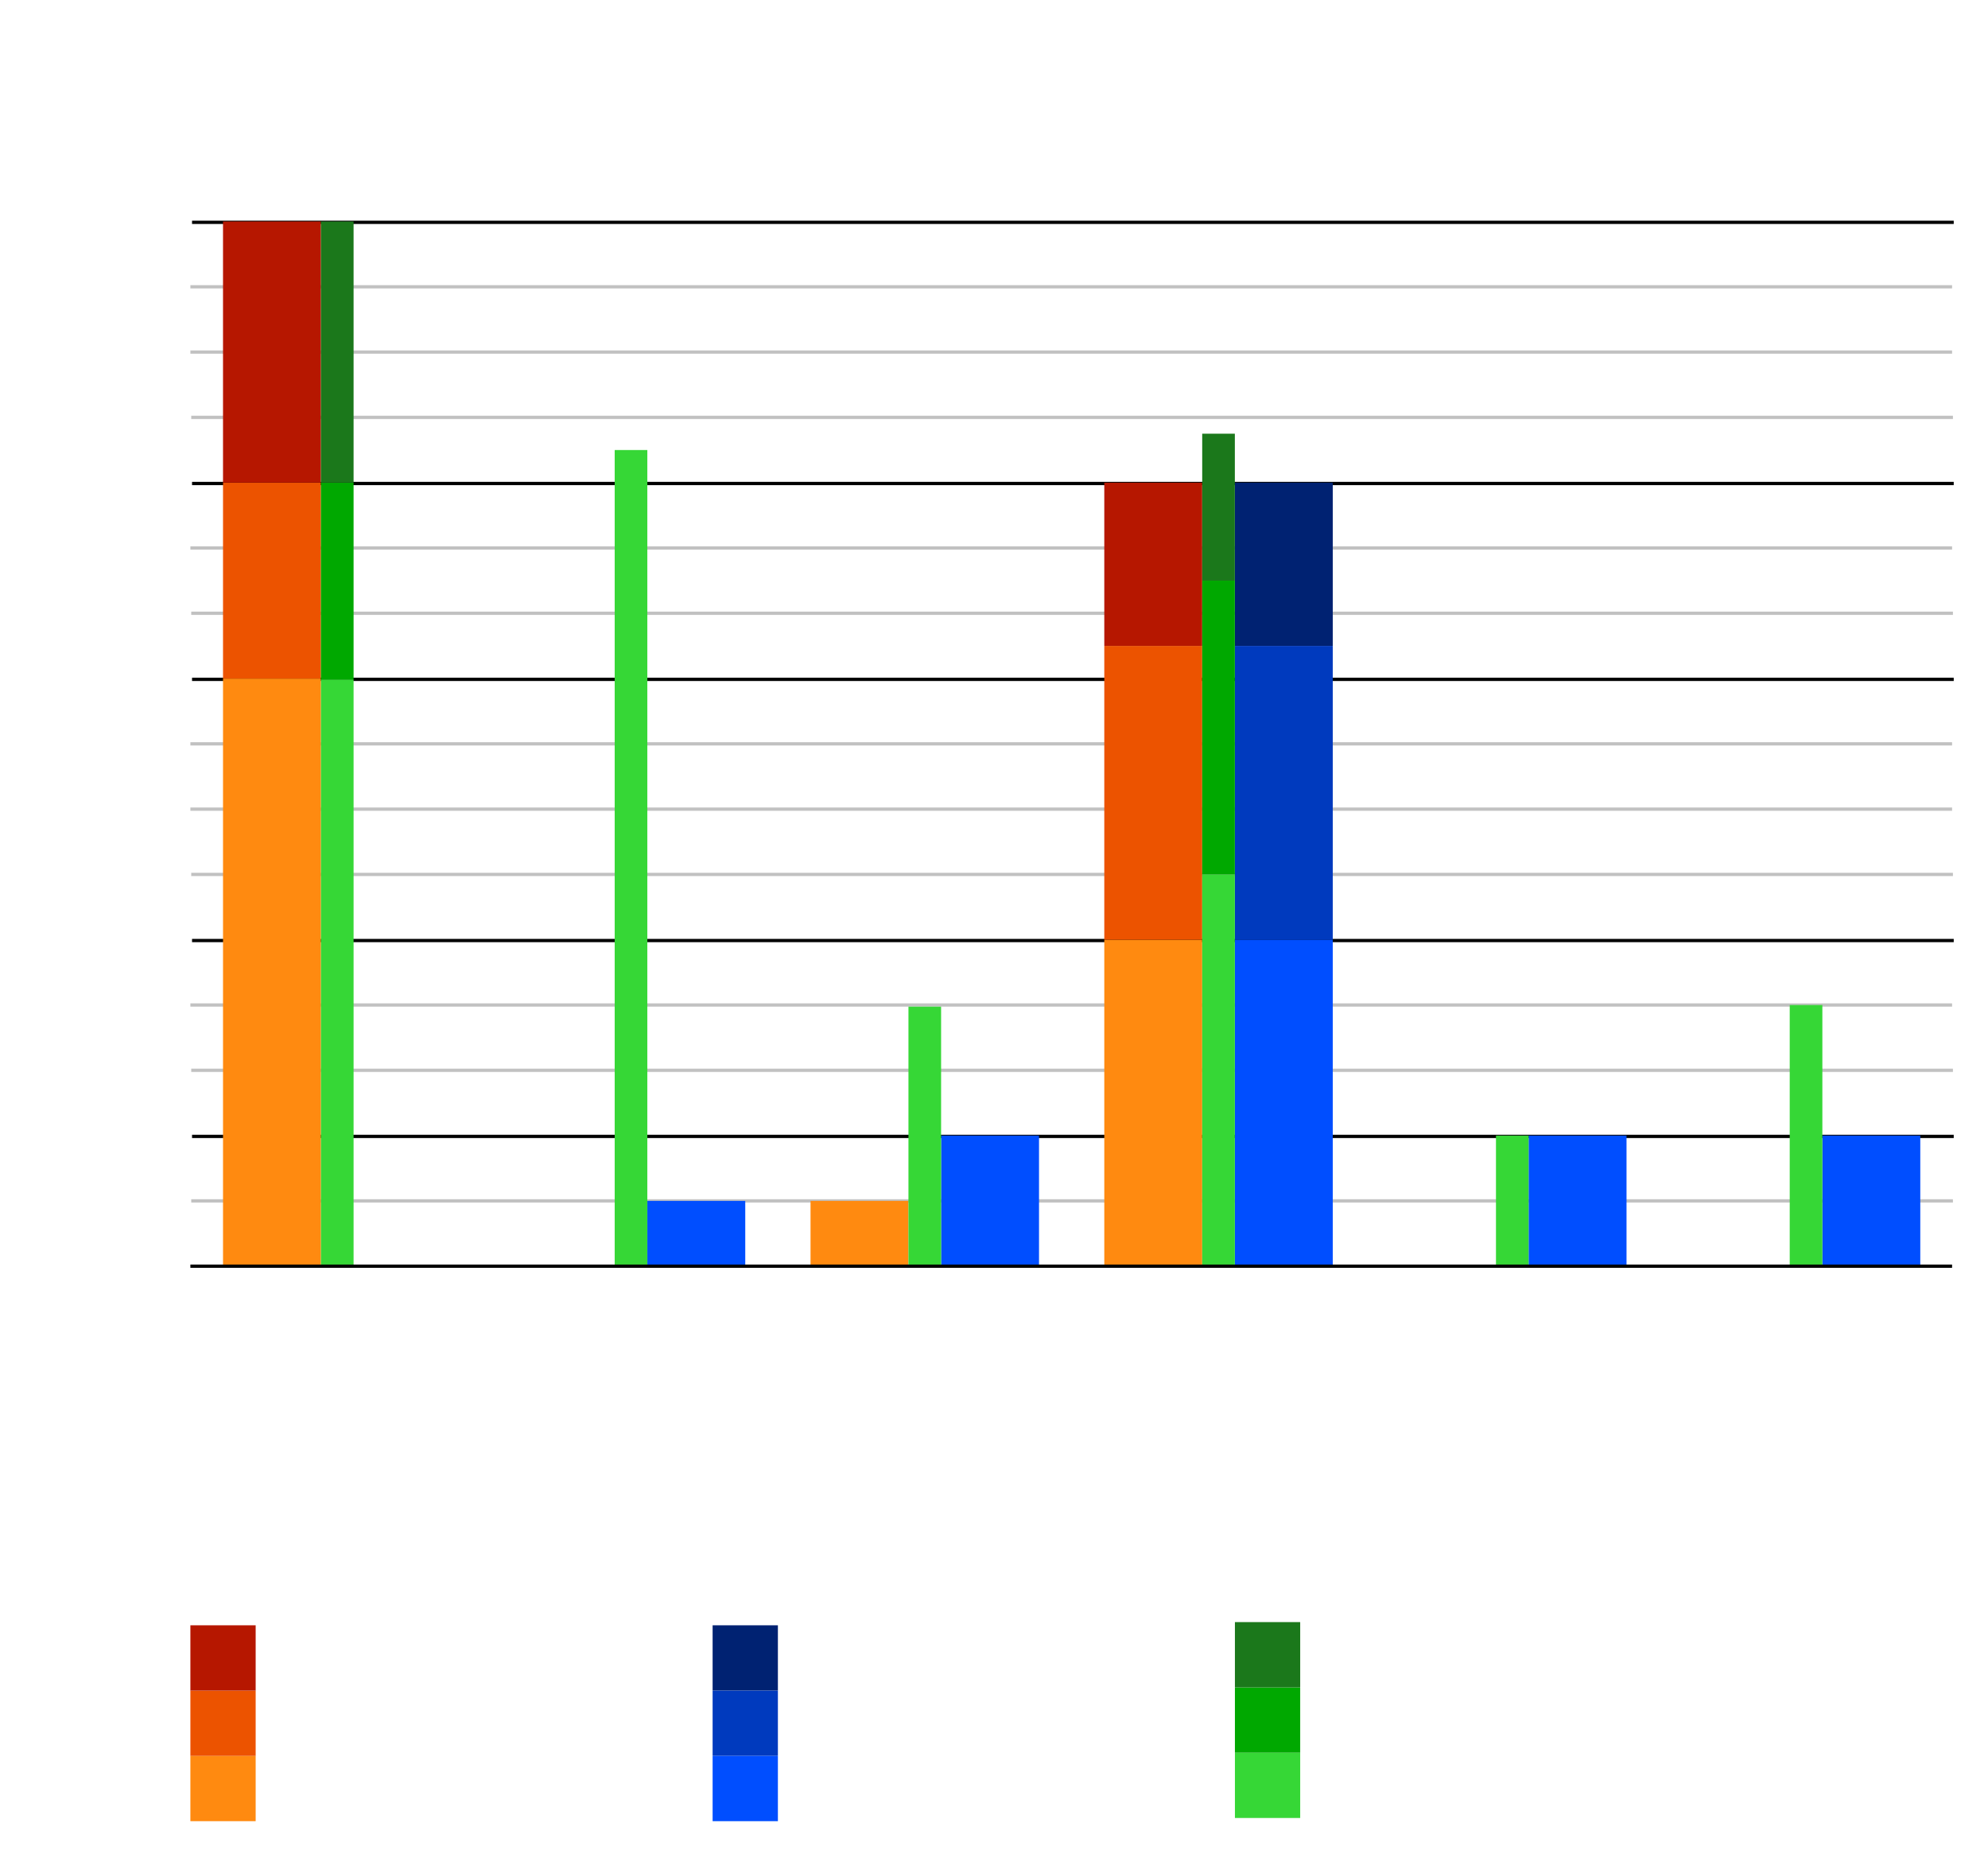
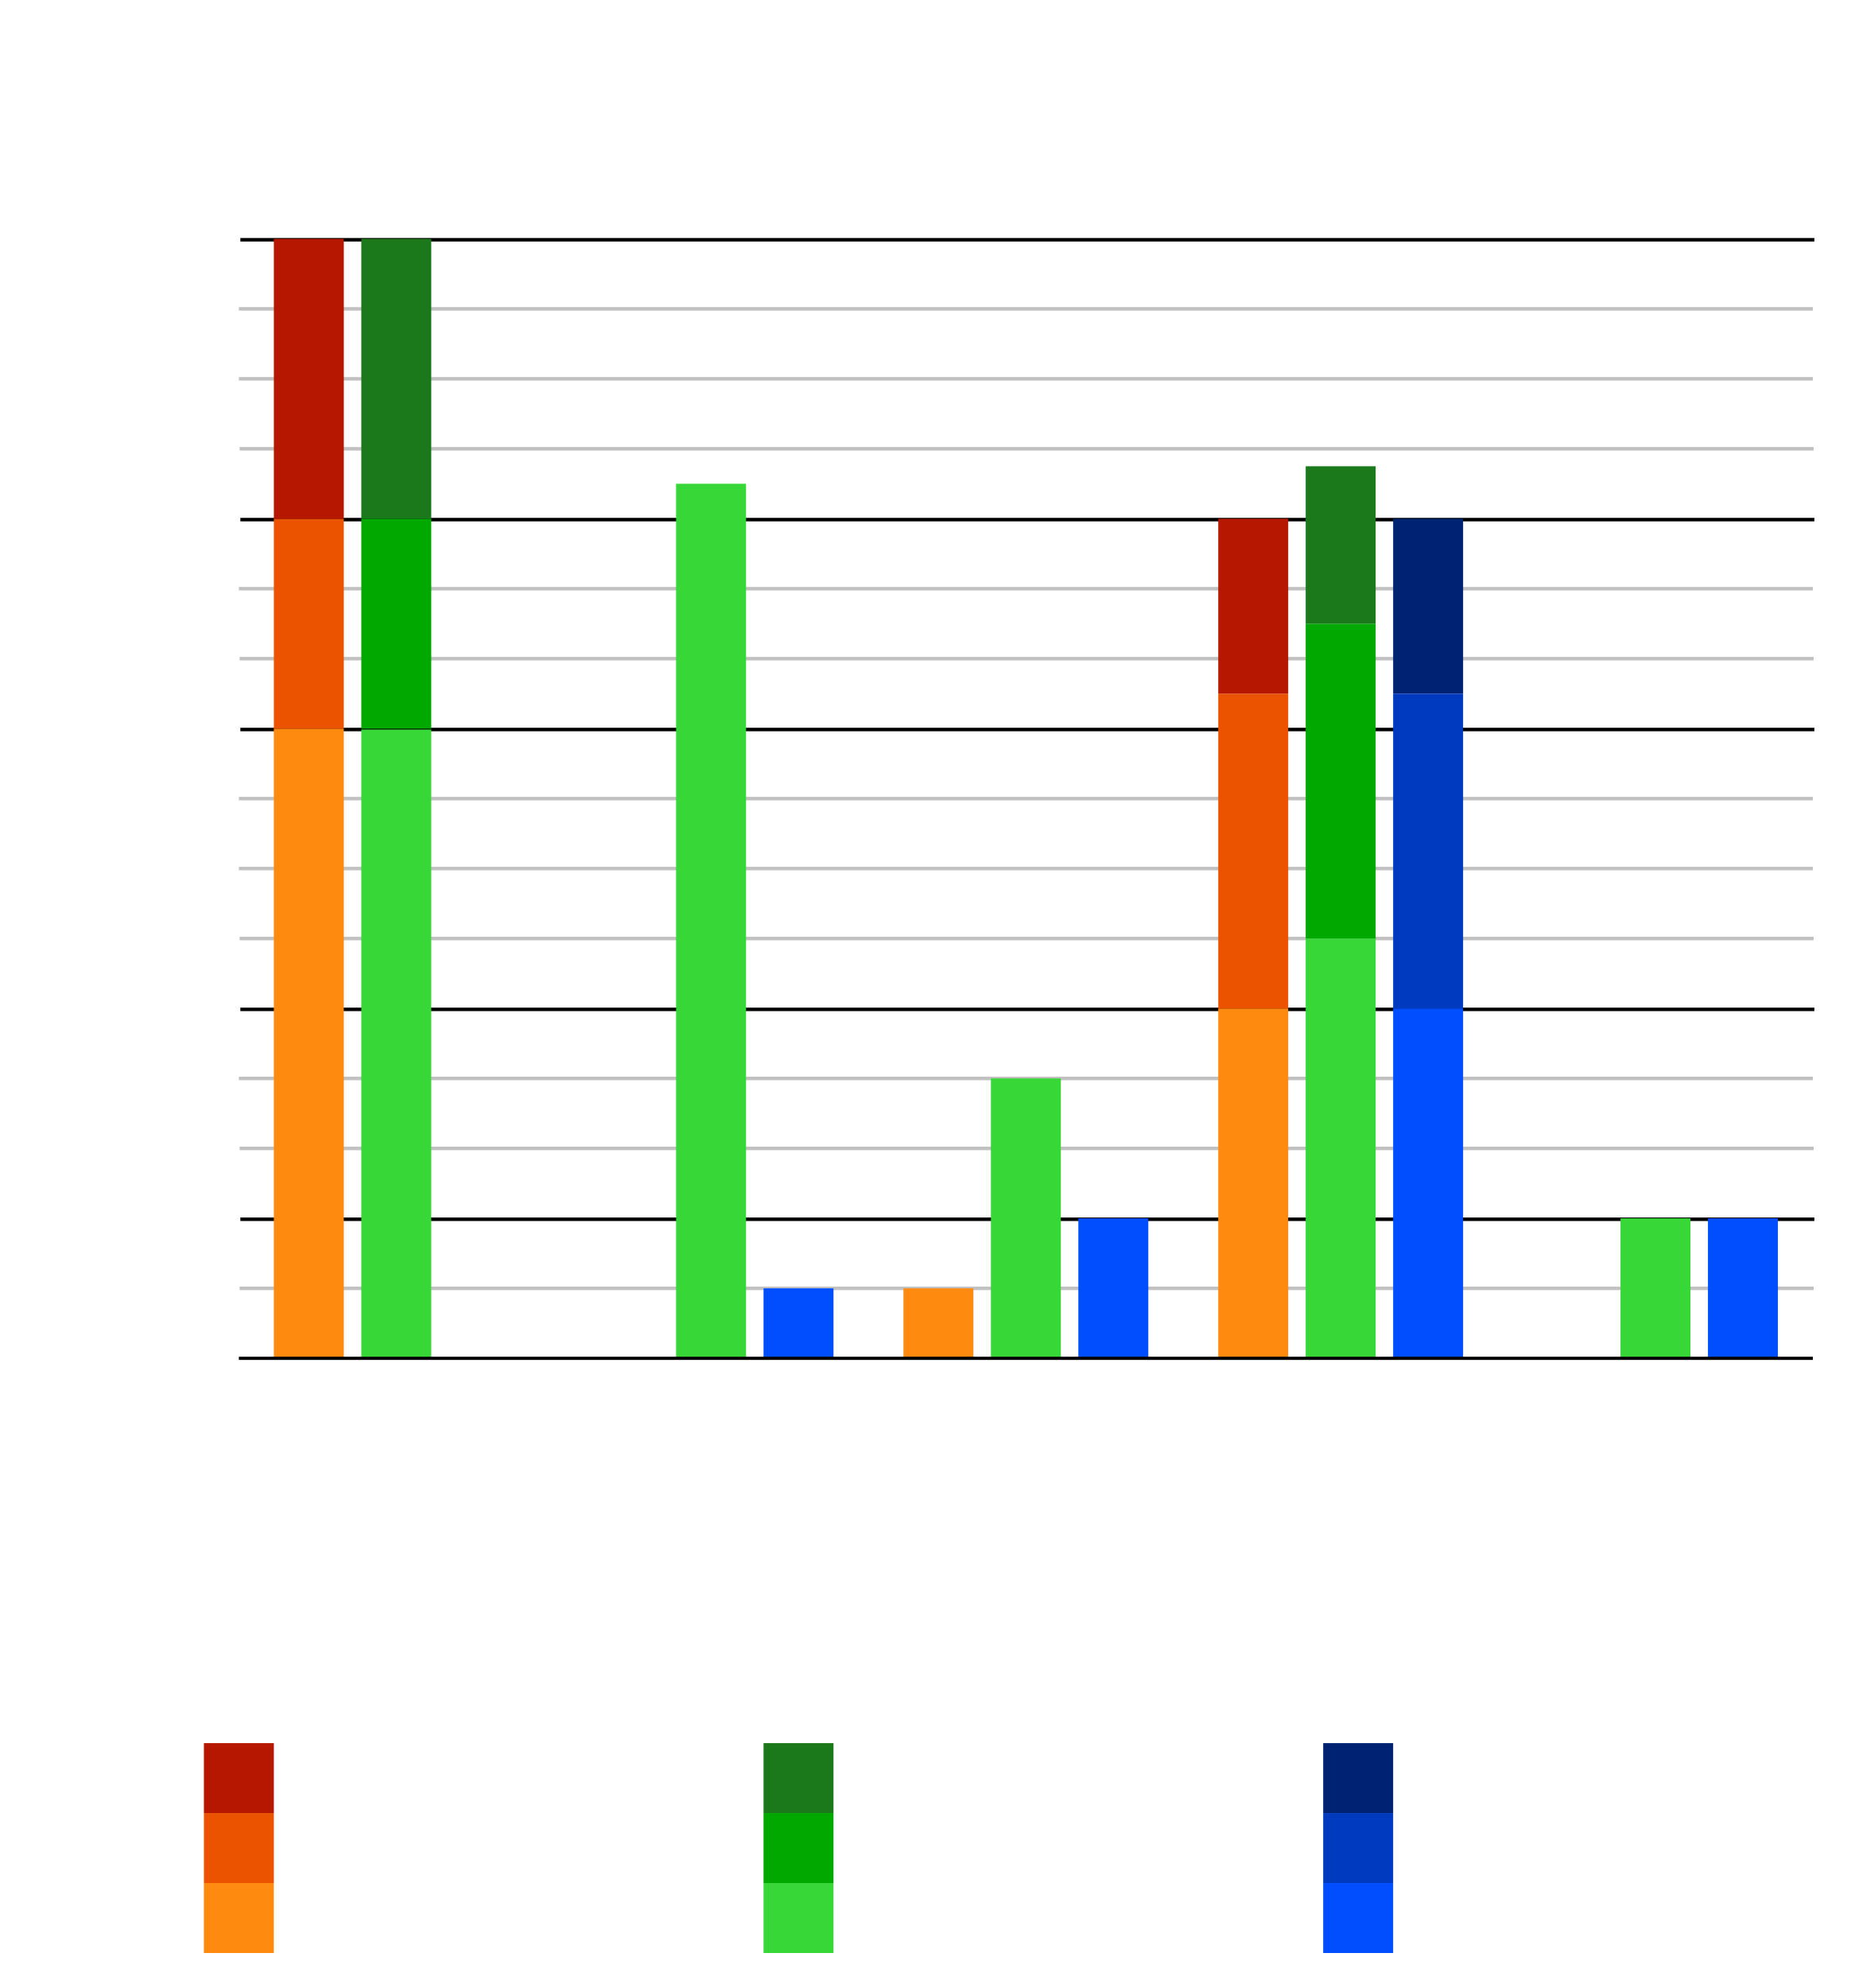
- <svg xmlns="http://www.w3.org/2000/svg" width="1218.154" height="1135.698" id="svg2" version="1.1">
+ <svg xmlns="http://www.w3.org/2000/svg" width="1058.344" height="1136.574" id="svg2" version="1.1">
  <defs id="defs4" />
-   <g id="layer1" transform="translate(136.6582,-236.664)">
-     <g id="g4321" style="stroke-width:2;stroke-miterlimit:4;stroke-dasharray:none">
+   <g id="layer1" transform="translate(136.5854,-235.788)">
+     <g id="g4321" style="stroke-width:2;stroke-miterlimit:4;stroke-dasharray:none" transform="matrix(0.8337335,0,0,1,16.67467,0)">
      <path style="fill:none;stroke:#000000;stroke-width:2;stroke-linecap:butt;stroke-linejoin:miter;stroke-miterlimit:4;stroke-opacity:1;stroke-dasharray:none" d="m -18.986,812.86 1079.482,0" id="path4311" />
      <path style="fill:none;stroke:#000000;stroke-width:2;stroke-linecap:butt;stroke-linejoin:miter;stroke-miterlimit:4;stroke-opacity:1;stroke-dasharray:none" d="m -18.986,932.859 1079.482,0" id="path3061" />
      <path id="path3063" d="m -18.986,652.862 1079.482,0" style="fill:none;stroke:#000000;stroke-width:2;stroke-linecap:butt;stroke-linejoin:miter;stroke-miterlimit:4;stroke-opacity:1;stroke-dasharray:none" />
      <path style="fill:none;stroke:#000000;stroke-width:2;stroke-linecap:butt;stroke-linejoin:miter;stroke-miterlimit:4;stroke-opacity:1;stroke-dasharray:none" d="m -18.986,532.864 1079.482,0" id="path3065" />
      <path id="path3067" d="m -18.986,372.867 1079.482,0" style="fill:none;stroke:#000000;stroke-width:2;stroke-linecap:butt;stroke-linejoin:miter;stroke-miterlimit:4;stroke-opacity:1;stroke-dasharray:none" />
    </g>
-     <g id="g4599">
+     <g id="g4599" transform="matrix(0.8337335,0,0,1,16.67467,0)">
      <path id="path3061-3" d="m -19.482,892.362 1079.482,0" style="fill:none;stroke:#c1c1c1;stroke-width:2;stroke-linecap:butt;stroke-linejoin:miter;stroke-miterlimit:4;stroke-opacity:1;stroke-dasharray:none" />
      <path style="fill:none;stroke:#c1c1c1;stroke-width:2;stroke-linecap:butt;stroke-linejoin:miter;stroke-miterlimit:4;stroke-opacity:1;stroke-dasharray:none" d="m -20,852.362 1079.482,0" id="path4579" />
      <path style="fill:none;stroke:#c1c1c1;stroke-width:2;stroke-linecap:butt;stroke-linejoin:miter;stroke-miterlimit:4;stroke-opacity:1;stroke-dasharray:none" d="m -19.482,772.362 1079.482,0" id="path4581" />
      <path id="path4583" d="m -20,732.362 1079.482,0" style="fill:none;stroke:#c1c1c1;stroke-width:2;stroke-linecap:butt;stroke-linejoin:miter;stroke-miterlimit:4;stroke-opacity:1;stroke-dasharray:none" />
      <path style="fill:none;stroke:#c1c1c1;stroke-width:2;stroke-linecap:butt;stroke-linejoin:miter;stroke-miterlimit:4;stroke-opacity:1;stroke-dasharray:none" d="m -20,692.362 1079.482,0" id="path4585" />
      <path id="path4587" d="m -19.482,612.362 1079.482,0" style="fill:none;stroke:#c1c1c1;stroke-width:2;stroke-linecap:butt;stroke-linejoin:miter;stroke-miterlimit:4;stroke-opacity:1;stroke-dasharray:none" />
      <path style="fill:none;stroke:#c1c1c1;stroke-width:2;stroke-linecap:butt;stroke-linejoin:miter;stroke-miterlimit:4;stroke-opacity:1;stroke-dasharray:none" d="m -20,572.362 1079.482,0" id="path4589" />
      <path id="path4593" d="m -19.482,492.362 1079.482,0" style="fill:none;stroke:#c1c1c1;stroke-width:2;stroke-linecap:butt;stroke-linejoin:miter;stroke-miterlimit:4;stroke-opacity:1;stroke-dasharray:none" />
      <path style="fill:none;stroke:#c1c1c1;stroke-width:2;stroke-linecap:butt;stroke-linejoin:miter;stroke-miterlimit:4;stroke-opacity:1;stroke-dasharray:none" d="m -20,452.362 1079.482,0" id="path4595" />
      <path id="path4597" d="m -20,412.362 1079.482,0" style="fill:none;stroke:#c1c1c1;stroke-width:2;stroke-linecap:butt;stroke-linejoin:miter;stroke-miterlimit:4;stroke-opacity:1;stroke-dasharray:none" />
      <path style="fill:none;stroke:#c1c1c1;stroke-width:2;stroke-linecap:butt;stroke-linejoin:miter;stroke-miterlimit:4;stroke-opacity:1;stroke-dasharray:none" d="m -19.482,972.362 1079.482,0" id="path4622" />
    </g>
    <flowRoot xml:space="preserve" id="flowRoot3121" style="font-size:40px;font-style:normal;font-weight:normal;line-height:125%;letter-spacing:0px;word-spacing:0px;fill:#000000;fill-opacity:1;stroke:none;font-family:Sans" transform="translate(0,308.2677)">
      <flowRegion id="flowRegion3123">
        <rect id="rect3125" width="140.007" height="103.238" x="360.624" y="765.308" />
      </flowRegion>
      <flowPara id="flowPara3127" />
    </flowRoot>
    <flowRoot xml:space="preserve" id="flowRoot3129" style="font-size:40px;font-style:normal;font-weight:normal;line-height:125%;letter-spacing:0px;word-spacing:0px;fill:#000000;fill-opacity:1;stroke:none;font-family:Sans" transform="translate(0,308.2677)">
      <flowRegion id="flowRegion3131">
        <rect id="rect3133" width="135.764" height="98.995" x="359.21" y="759.651" />
      </flowRegion>
      <flowPara id="flowPara3135" />
    </flowRoot>
-     <g id="g4529" transform="translate(0,-40)">
-       <flowRoot transform="translate(0,308.2677)" style="font-size:24px;font-style:normal;font-variant:normal;font-weight:normal;font-stretch:normal;text-align:center;line-height:125%;letter-spacing:0px;word-spacing:0px;writing-mode:lr-tb;text-anchor:middle;fill:#000000;fill-opacity:1;stroke:none;font-family:Sans;-inkscape-font-specification:Sans" id="flowRoot3069" xml:space="preserve">
-         <flowRegion id="flowRegion3071">
-           <rect style="font-size:24px;font-style:normal;font-variant:normal;font-weight:normal;font-stretch:normal;text-align:center;line-height:125%;writing-mode:lr-tb;text-anchor:middle;font-family:Sans;-inkscape-font-specification:Sans" y="764.094" x="0" height="100" width="140" id="rect3073" />
-         </flowRegion>
-         <flowPara id="flowPara3075">Traditional Professor Grading</flowPara>
-       </flowRoot>
-       <flowRoot xml:space="preserve" id="flowRoot3105" style="font-size:24px;font-style:normal;font-variant:normal;font-weight:normal;font-stretch:normal;text-align:center;line-height:125%;letter-spacing:0px;word-spacing:0px;writing-mode:lr-tb;text-anchor:middle;fill:#000000;fill-opacity:1;stroke:none;font-family:Sans;-inkscape-font-specification:Sans" transform="translate(190,309.8858)">
-         <flowRegion id="flowRegion3107">
-           <rect id="rect3109" width="140" height="100" x="-10" y="762.476" style="font-size:24px;font-style:normal;font-variant:normal;font-weight:normal;font-stretch:normal;text-align:center;line-height:125%;writing-mode:lr-tb;text-anchor:middle;font-family:Sans;-inkscape-font-specification:Sans" />
-         </flowRegion>
-         <flowPara id="flowPara3111">Traditional Peer Grading</flowPara>
-       </flowRoot>
-       <flowRoot xml:space="preserve" id="flowRoot3105-7" style="font-size:24px;font-style:normal;font-variant:normal;font-weight:normal;font-stretch:normal;text-align:center;line-height:125%;letter-spacing:0px;word-spacing:0px;writing-mode:lr-tb;text-anchor:middle;fill:#000000;fill-opacity:1;stroke:none;font-family:Sans;-inkscape-font-specification:Sans" transform="translate(383.7871,323.3199)">
-         <flowRegion id="flowRegion3107-4">
-           <rect id="rect3109-0" width="140" height="100" x="-23.787" y="749.042" style="font-size:24px;font-style:normal;font-variant:normal;font-weight:normal;font-stretch:normal;text-align:center;line-height:125%;writing-mode:lr-tb;text-anchor:middle;font-family:Sans;-inkscape-font-specification:Sans" />
-         </flowRegion>
-         <flowPara id="flowPara3111-9">Calibration Mechanism</flowPara>
-       </flowRoot>
-       <flowRoot xml:space="preserve" id="flowRoot3105-4" style="font-size:24px;font-style:normal;font-variant:normal;font-weight:normal;font-stretch:normal;text-align:center;line-height:125%;letter-spacing:0px;word-spacing:0px;writing-mode:lr-tb;text-anchor:middle;fill:#000000;fill-opacity:1;stroke:none;font-family:Sans;-inkscape-font-specification:Sans" transform="translate(559.8926,327.2589)">
-         <flowRegion id="flowRegion3107-8">
-           <rect id="rect3109-8" width="140" height="100" x="-19.893" y="745.103" style="font-size:24px;font-style:normal;font-variant:normal;font-weight:normal;font-stretch:normal;text-align:center;line-height:125%;writing-mode:lr-tb;text-anchor:middle;font-family:Sans;-inkscape-font-specification:Sans" />
-         </flowRegion>
-         <flowPara id="flowPara3111-2">Improved Calibration Mechanism</flowPara>
-       </flowRoot>
-       <flowRoot xml:space="preserve" id="flowRoot3105-45" style="font-size:24px;font-style:normal;font-variant:normal;font-weight:normal;font-stretch:normal;text-align:center;line-height:125%;letter-spacing:0px;word-spacing:0px;writing-mode:lr-tb;text-anchor:middle;fill:#000000;fill-opacity:1;stroke:none;font-family:Sans;-inkscape-font-specification:Sans" transform="translate(740,311.5108)">
-         <flowRegion id="flowRegion3107-5">
-           <rect id="rect3109-1" width="140" height="100" x="-20" y="760.851" style="font-size:24px;font-style:normal;font-variant:normal;font-weight:normal;font-stretch:normal;text-align:center;line-height:125%;writing-mode:lr-tb;text-anchor:middle;font-family:Sans;-inkscape-font-specification:Sans" />
-         </flowRegion>
-         <flowPara id="flowPara3111-7">Deduction Mechanism</flowPara>
-       </flowRoot>
-       <flowRoot xml:space="preserve" id="flowRoot3105-1" style="font-size:24px;font-style:normal;font-variant:normal;font-weight:normal;font-stretch:normal;text-align:center;line-height:125%;letter-spacing:0px;word-spacing:0px;writing-mode:lr-tb;text-anchor:middle;fill:#000000;fill-opacity:1;stroke:none;font-family:Sans;-inkscape-font-specification:Sans" transform="translate(919.8926,307.2589)">
-         <flowRegion id="flowRegion3107-1">
-           <rect id="rect3109-5" width="140" height="100" x="-19.893" y="765.103" style="font-size:24px;font-style:normal;font-variant:normal;font-weight:normal;font-stretch:normal;text-align:center;line-height:125%;writing-mode:lr-tb;text-anchor:middle;font-family:Sans;-inkscape-font-specification:Sans" />
-         </flowRegion>
-         <flowPara id="flowPara3111-27">Flag Mechanism</flowPara>
-       </flowRoot>
-     </g>
-     <flowRoot xml:space="preserve" id="flowRoot3986-6" style="font-size:40px;font-style:normal;font-weight:normal;text-align:end;line-height:125%;letter-spacing:0px;word-spacing:0px;text-anchor:end;fill:#000000;fill-opacity:1;stroke:none;font-family:Sans" transform="translate(-34.35547,653.0017)">
-       <flowRegion id="flowRegion3988-1">
-         <rect id="rect3990-4" width="80" height="40" x="-65.645" y="259.36" style="text-align:end;text-anchor:end" />
-       </flowRegion>
-       <flowPara id="flowPara3992-2">2</flowPara>
-     </flowRoot>
-     <flowRoot transform="translate(-34.35547,373.0017)" style="font-size:40px;font-style:normal;font-weight:normal;text-align:end;line-height:125%;letter-spacing:0px;word-spacing:0px;text-anchor:end;fill:#000000;fill-opacity:1;stroke:none;font-family:Sans" id="flowRoot4035" xml:space="preserve">
-       <flowRegion id="flowRegion4037">
-         <rect style="text-align:end;text-anchor:end" y="259.36" x="-65.645" height="40" width="80" id="rect4039" />
-       </flowRegion>
-       <flowPara id="flowPara4041">25</flowPara>
-     </flowRoot>
-     <flowRoot xml:space="preserve" id="flowRoot4043" style="font-size:40px;font-style:normal;font-weight:normal;text-align:end;line-height:125%;letter-spacing:0px;word-spacing:0px;text-anchor:end;fill:#000000;fill-opacity:1;stroke:none;font-family:Sans" transform="translate(-34.35547,253.0017)">
-       <flowRegion id="flowRegion4045">
-         <rect id="rect4047" width="80" height="40" x="-65.645" y="259.36" style="text-align:end;text-anchor:end" />
-       </flowRegion>
-       <flowPara id="flowPara4049">100</flowPara>
-     </flowRoot>
-     <flowRoot transform="translate(-54.34375,99.56424)" style="font-size:40px;font-style:normal;font-weight:normal;text-align:end;line-height:125%;letter-spacing:0px;word-spacing:0px;text-anchor:end;fill:#000000;fill-opacity:1;stroke:none;font-family:Sans" id="flowRoot4051" xml:space="preserve">
-       <flowRegion id="flowRegion4053">
-         <rect style="text-align:end;text-anchor:end" y="252.798" x="-65.656" height="40" width="100" id="rect4055" />
-       </flowRegion>
-       <flowPara id="flowPara4057">1000</flowPara>
-     </flowRoot>
-     <rect style="color:#000000;fill:#ff8a10;fill-opacity:1;fill-rule:nonzero;stroke:none;stroke-width:2.224;marker:none;visibility:visible;display:inline;overflow:visible;enable-background:accumulate" id="rect3032" width="60" height="40" x="360" y="972.362" />
-     <flowRoot xml:space="preserve" id="flowRoot4313" style="font-size:40px;font-style:normal;font-weight:normal;text-align:end;line-height:125%;letter-spacing:0px;word-spacing:0px;text-anchor:end;fill:#000000;fill-opacity:1;stroke:none;font-family:Sans" transform="translate(-34.35547,533.0017)">
-       <flowRegion id="flowRegion4315">
-         <rect id="rect4317" width="80" height="40" x="-65.645" y="259.36" style="text-align:end;text-anchor:end" />
-       </flowRegion>
-       <flowPara id="flowPara4319">5</flowPara>
-     </flowRoot>
-     <rect style="color:#000000;fill:#002272;fill-opacity:1;fill-rule:nonzero;stroke:none;stroke-width:2.224;marker:none;visibility:visible;display:inline;overflow:visible;enable-background:accumulate" id="rect3205-7-8" width="60" height="100" x="620" y="532.362" />
-     <rect y="632.362" x="620" height="180" width="60" id="rect3203-5-1" style="color:#000000;fill:#003abe;fill-opacity:1;fill-rule:nonzero;stroke:none;stroke-width:2.224;marker:none;visibility:visible;display:inline;overflow:visible;enable-background:accumulate" />
-     <g id="g4702">
-       <rect style="color:#000000;fill:#004eff;fill-opacity:1;fill-rule:nonzero;stroke:none;stroke-width:2.224;marker:none;visibility:visible;display:inline;overflow:visible;enable-background:accumulate" id="rect3036-6" width="60" height="200" x="620" y="812.362" />
-       <rect y="972.362" x="260" height="40" width="60" id="rect3030" style="color:#000000;fill:#004eff;fill-opacity:1;fill-rule:nonzero;stroke:none;stroke-width:2.224;marker:none;visibility:visible;display:inline;overflow:visible;enable-background:accumulate" />
-       <rect style="color:#000000;fill:#004eff;fill-opacity:1;fill-rule:nonzero;stroke:none;stroke-width:2.224;marker:none;visibility:visible;display:inline;overflow:visible;enable-background:accumulate" id="rect3034" width="60" height="80" x="440" y="932.362" />
-       <rect y="932.362" x="800" height="80" width="60" id="rect3040" style="color:#000000;fill:#004eff;fill-opacity:1;fill-rule:nonzero;stroke:none;stroke-width:2.224;marker:none;visibility:visible;display:inline;overflow:visible;enable-background:accumulate" />
-       <rect y="932.362" x="980" height="80" width="60" id="rect3040-3" style="color:#000000;fill:#004eff;fill-opacity:1;fill-rule:nonzero;stroke:none;stroke-width:2.224;marker:none;visibility:visible;display:inline;overflow:visible;enable-background:accumulate" />
-     </g>
-     <g id="g4748" transform="translate(-800,420)">
+     <flowRoot xml:space="preserve" id="flowRoot3069" style="font-size:24px;font-style:normal;font-variant:normal;font-weight:normal;font-stretch:normal;text-align:center;line-height:125%;letter-spacing:0px;word-spacing:0px;writing-mode:lr-tb;text-anchor:middle;fill:#000000;fill-opacity:1;stroke:none;font-family:Sans;-inkscape-font-specification:Sans" transform="translate(20,268.2677)">
+       <flowRegion id="flowRegion3071">
+         <rect id="rect3073" width="140" height="100" x="0" y="764.094" style="font-size:24px;font-style:normal;font-variant:normal;font-weight:normal;font-stretch:normal;text-align:center;line-height:125%;writing-mode:lr-tb;text-anchor:middle;font-family:Sans;-inkscape-font-specification:Sans" />
+       </flowRegion>
+       <flowPara id="flowPara3075">Traditional Professor Grading</flowPara>
+     </flowRoot>
+     <flowRoot transform="translate(210,269.8858)" style="font-size:24px;font-style:normal;font-variant:normal;font-weight:normal;font-stretch:normal;text-align:center;line-height:125%;letter-spacing:0px;word-spacing:0px;writing-mode:lr-tb;text-anchor:middle;fill:#000000;fill-opacity:1;stroke:none;font-family:Sans;-inkscape-font-specification:Sans" id="flowRoot3105" xml:space="preserve">
+       <flowRegion id="flowRegion3107">
+         <rect style="font-size:24px;font-style:normal;font-variant:normal;font-weight:normal;font-stretch:normal;text-align:center;line-height:125%;writing-mode:lr-tb;text-anchor:middle;font-family:Sans;-inkscape-font-specification:Sans" y="762.476" x="-10" height="100" width="140" id="rect3109" />
+       </flowRegion>
+       <flowPara id="flowPara3111">Traditional Peer Grading</flowPara>
+     </flowRoot>
+     <flowRoot transform="translate(403.7871,283.3199)" style="font-size:24px;font-style:normal;font-variant:normal;font-weight:normal;font-stretch:normal;text-align:center;line-height:125%;letter-spacing:0px;word-spacing:0px;writing-mode:lr-tb;text-anchor:middle;fill:#000000;fill-opacity:1;stroke:none;font-family:Sans;-inkscape-font-specification:Sans" id="flowRoot3105-7" xml:space="preserve">
+       <flowRegion id="flowRegion3107-4">
+         <rect style="font-size:24px;font-style:normal;font-variant:normal;font-weight:normal;font-stretch:normal;text-align:center;line-height:125%;writing-mode:lr-tb;text-anchor:middle;font-family:Sans;-inkscape-font-specification:Sans" y="749.042" x="-23.787" height="100" width="140" id="rect3109-0" />
+       </flowRegion>
+       <flowPara id="flowPara3111-9">Calibration Mechanism</flowPara>
+     </flowRoot>
+     <flowRoot transform="translate(579.8926,287.2589)" style="font-size:24px;font-style:normal;font-variant:normal;font-weight:normal;font-stretch:normal;text-align:center;line-height:125%;letter-spacing:0px;word-spacing:0px;writing-mode:lr-tb;text-anchor:middle;fill:#000000;fill-opacity:1;stroke:none;font-family:Sans;-inkscape-font-specification:Sans" id="flowRoot3105-4" xml:space="preserve">
+       <flowRegion id="flowRegion3107-8">
+         <rect style="font-size:24px;font-style:normal;font-variant:normal;font-weight:normal;font-stretch:normal;text-align:center;line-height:125%;writing-mode:lr-tb;text-anchor:middle;font-family:Sans;-inkscape-font-specification:Sans" y="745.103" x="-19.893" height="100" width="140" id="rect3109-8" />
+       </flowRegion>
+       <flowPara id="flowPara3111-2">Improved Calibration Mechanism</flowPara>
+     </flowRoot>
+     <flowRoot transform="translate(760,271.5108)" style="font-size:24px;font-style:normal;font-variant:normal;font-weight:normal;font-stretch:normal;text-align:center;line-height:125%;letter-spacing:0px;word-spacing:0px;writing-mode:lr-tb;text-anchor:middle;fill:#000000;fill-opacity:1;stroke:none;font-family:Sans;-inkscape-font-specification:Sans" id="flowRoot3105-45" xml:space="preserve">
+       <flowRegion id="flowRegion3107-5">
+         <rect style="font-size:24px;font-style:normal;font-variant:normal;font-weight:normal;font-stretch:normal;text-align:center;line-height:125%;writing-mode:lr-tb;text-anchor:middle;font-family:Sans;-inkscape-font-specification:Sans" y="760.851" x="-20" height="100" width="140" id="rect3109-1" />
+       </flowRegion>
+       <flowPara id="flowPara3111-7">Deduction Mechanism</flowPara>
+     </flowRoot>
+     <rect style="color:#000000;fill:#ff8a10;fill-opacity:1;fill-rule:nonzero;stroke:none;stroke-width:2.224;marker:none;visibility:visible;display:inline;overflow:visible;enable-background:accumulate" id="rect3032" width="40" height="40" x="380" y="972.362" />
+     <g id="g3181" transform="translate(20,0)">
+       <flowRoot transform="translate(-34.35547,653.0017)" style="font-size:40px;font-style:normal;font-weight:normal;text-align:end;line-height:125%;letter-spacing:0px;word-spacing:0px;text-anchor:end;fill:#000000;fill-opacity:1;stroke:none;font-family:Sans" id="flowRoot3986-6" xml:space="preserve">
+         <flowRegion id="flowRegion3988-1">
+           <rect style="text-align:end;text-anchor:end" y="259.36" x="-65.645" height="40" width="80" id="rect3990-4" />
+         </flowRegion>
+         <flowPara id="flowPara3992-2">2</flowPara>
+       </flowRoot>
+       <flowRoot xml:space="preserve" id="flowRoot4035" style="font-size:40px;font-style:normal;font-weight:normal;text-align:end;line-height:125%;letter-spacing:0px;word-spacing:0px;text-anchor:end;fill:#000000;fill-opacity:1;stroke:none;font-family:Sans" transform="translate(-34.35547,373.0017)">
+         <flowRegion id="flowRegion4037">
+           <rect id="rect4039" width="80" height="40" x="-65.645" y="259.36" style="text-align:end;text-anchor:end" />
+         </flowRegion>
+         <flowPara id="flowPara4041">25</flowPara>
+       </flowRoot>
+       <flowRoot transform="translate(-34.35547,253.0017)" style="font-size:40px;font-style:normal;font-weight:normal;text-align:end;line-height:125%;letter-spacing:0px;word-spacing:0px;text-anchor:end;fill:#000000;fill-opacity:1;stroke:none;font-family:Sans" id="flowRoot4043" xml:space="preserve">
+         <flowRegion id="flowRegion4045">
+           <rect style="text-align:end;text-anchor:end" y="259.36" x="-65.645" height="40" width="80" id="rect4047" />
+         </flowRegion>
+         <flowPara id="flowPara4049">100</flowPara>
+       </flowRoot>
+       <flowRoot xml:space="preserve" id="flowRoot4051" style="font-size:40px;font-style:normal;font-weight:normal;text-align:end;line-height:125%;letter-spacing:0px;word-spacing:0px;text-anchor:end;fill:#000000;fill-opacity:1;stroke:none;font-family:Sans" transform="translate(-54.34375,99.56424)">
+         <flowRegion id="flowRegion4053">
+           <rect id="rect4055" width="100" height="40" x="-65.656" y="252.798" style="text-align:end;text-anchor:end" />
+         </flowRegion>
+         <flowPara id="flowPara4057">1000</flowPara>
+       </flowRoot>
+       <flowRoot transform="translate(-34.35547,533.0017)" style="font-size:40px;font-style:normal;font-weight:normal;text-align:end;line-height:125%;letter-spacing:0px;word-spacing:0px;text-anchor:end;fill:#000000;fill-opacity:1;stroke:none;font-family:Sans" id="flowRoot4313" xml:space="preserve">
+         <flowRegion id="flowRegion4315">
+           <rect style="text-align:end;text-anchor:end" y="259.36" x="-65.645" height="40" width="80" id="rect4317" />
+         </flowRegion>
+         <flowPara id="flowPara4319">5</flowPara>
+       </flowRoot>
+     </g>
+     <rect style="color:#000000;fill:#002272;fill-opacity:1;fill-rule:nonzero;stroke:none;stroke-width:2.224;marker:none;visibility:visible;display:inline;overflow:visible;enable-background:accumulate" id="rect3205-7-8" width="40" height="100" x="660" y="532.362" />
+     <rect y="632.362" x="660" height="180" width="40" id="rect3203-5-1" style="color:#000000;fill:#003abe;fill-opacity:1;fill-rule:nonzero;stroke:none;stroke-width:2.224;marker:none;visibility:visible;display:inline;overflow:visible;enable-background:accumulate" />
+     <rect y="812.362" x="660" height="200" width="40" id="rect3036-6" style="color:#000000;fill:#004eff;fill-opacity:1;fill-rule:nonzero;stroke:none;stroke-width:2.224;marker:none;visibility:visible;display:inline;overflow:visible;enable-background:accumulate" />
+     <rect style="color:#000000;fill:#004eff;fill-opacity:1;fill-rule:nonzero;stroke:none;stroke-width:2.224;marker:none;visibility:visible;display:inline;overflow:visible;enable-background:accumulate" id="rect3030" width="40" height="40" x="300" y="972.362" />
+     <rect y="932.362" x="480" height="80" width="40" id="rect3034" style="color:#000000;fill:#004eff;fill-opacity:1;fill-rule:nonzero;stroke:none;stroke-width:2.224;marker:none;visibility:visible;display:inline;overflow:visible;enable-background:accumulate" />
+     <rect style="color:#000000;fill:#004eff;fill-opacity:1;fill-rule:nonzero;stroke:none;stroke-width:2.224;marker:none;visibility:visible;display:inline;overflow:visible;enable-background:accumulate" id="rect3040" width="40" height="80" x="840" y="932.362" />
+     <g id="g4748" transform="translate(-480,420)">
      <flowRoot transform="translate(-4.5,523.9974)" style="font-size:40px;font-style:normal;font-weight:normal;line-height:125%;letter-spacing:0px;word-spacing:0px;fill:#000000;fill-opacity:1;stroke:none;font-family:Sans" id="flowRoot4260" xml:space="preserve">
        <flowRegion id="flowRegion4262">
          <rect y="216.959" x="1104.5" height="80" width="280" id="rect4264" />
        </flowRegion>
        <flowPara style="font-size:28px" id="flowPara4266">Assignments graded by each student</flowPara>
      </flowRoot>
      <flowRoot xml:space="preserve" id="flowRoot4357" style="font-size:40px;font-style:normal;font-weight:normal;line-height:125%;letter-spacing:0px;word-spacing:0px;fill:#000000;fill-opacity:1;stroke:none;font-family:Sans" transform="translate(6,588.2677)">
        <flowRegion id="flowRegion4359">
          <rect id="rect4361" width="240" height="40" x="1140" y="304.094" />
        </flowRegion>
        <flowPara id="flowPara4363" style="font-size:32px">
          <flowSpan style="font-size:28px" id="flowSpan4365">In a class </flowSpan>of 25</flowPara>
      </flowRoot>
      <flowRoot transform="translate(6,548.2677)" style="font-size:40px;font-style:normal;font-weight:normal;line-height:125%;letter-spacing:0px;word-spacing:0px;fill:#000000;fill-opacity:1;stroke:none;font-family:Sans" id="flowRoot4367" xml:space="preserve">
        <flowRegion id="flowRegion4369">
          <rect y="304.094" x="1140" height="40" width="240" id="rect4371" />
        </flowRegion>
        <flowPara style="font-size:32px" id="flowPara4373">
          <flowSpan id="flowSpan4375" style="font-size:28px">In a class </flowSpan>of 100</flowPara>
      </flowRoot>
      <flowRoot xml:space="preserve" id="flowRoot4377" style="font-size:40px;font-style:normal;font-weight:normal;line-height:125%;letter-spacing:0px;word-spacing:0px;fill:#000000;fill-opacity:1;stroke:none;font-family:Sans" transform="translate(6,508.2677)">
        <flowRegion id="flowRegion4379">
          <rect id="rect4381" width="240" height="40" x="1140" y="304.094" />
        </flowRegion>
        <flowPara id="flowPara4383" style="font-size:32px">
          <flowSpan style="font-size:28px" id="flowSpan4385">In a class </flowSpan>of 1000</flowPara>
      </flowRoot>
      <rect y="812.362" x="1100" height="40" width="40" id="rect4387" style="color:#000000;fill:#002272;fill-opacity:1;fill-rule:nonzero;stroke:none;stroke-width:2.224;marker:none;visibility:visible;display:inline;overflow:visible;enable-background:accumulate" />
      <rect style="color:#000000;fill:#003abe;fill-opacity:1;fill-rule:nonzero;stroke:none;stroke-width:2.224;marker:none;visibility:visible;display:inline;overflow:visible;enable-background:accumulate" id="rect4389" width="40" height="40" x="1100" y="852.362" />
      <rect y="892.362" x="1100" height="40" width="40" id="rect4391" style="color:#000000;fill:#004eff;fill-opacity:1;fill-rule:nonzero;stroke:none;stroke-width:0;marker:none;visibility:visible;display:inline;overflow:visible;enable-background:accumulate" />
    </g>
-     <g id="g4645">
-       <rect y="652.362" x="0" height="360" width="60" id="rect3011" style="color:#000000;fill:#ff8a10;fill-opacity:1;fill-rule:nonzero;stroke:none;stroke-width:2.224;marker:none;visibility:visible;display:inline;overflow:visible;enable-background:accumulate" />
-       <rect style="color:#000000;fill:#ff8a10;fill-opacity:1;fill-rule:nonzero;stroke:none;stroke-width:2.224;marker:none;visibility:visible;display:inline;overflow:visible;enable-background:accumulate" id="rect3036" width="60" height="200" x="540" y="812.362" />
-     </g>
-     <g id="g4659">
-       <rect style="color:#000000;fill:#ec5300;fill-opacity:1;fill-rule:nonzero;stroke:none;stroke-width:2.224;marker:none;visibility:visible;display:inline;overflow:visible;enable-background:accumulate" id="rect3203" width="60" height="120" x="0" y="532.362" />
-       <rect style="color:#000000;fill:#ec5300;fill-opacity:1;fill-rule:nonzero;stroke:none;stroke-width:2.224;marker:none;visibility:visible;display:inline;overflow:visible;enable-background:accumulate" id="rect3203-5" width="60" height="180" x="540" y="632.362" />
-     </g>
-     <g id="g4652">
-       <rect y="372.362" x="0" height="160" width="60" id="rect3205" style="color:#000000;fill:#b61700;fill-opacity:1;fill-rule:nonzero;stroke:none;stroke-width:2.224;marker:none;visibility:visible;display:inline;overflow:visible;enable-background:accumulate" />
-       <rect y="532.362" x="540" height="100" width="60" id="rect3205-7" style="color:#000000;fill:#b61700;fill-opacity:1;fill-rule:nonzero;stroke:none;stroke-width:2.224;marker:none;visibility:visible;display:inline;overflow:visible;enable-background:accumulate" ry="0" />
-     </g>
+     <rect style="color:#000000;fill:#ff8a10;fill-opacity:1;fill-rule:nonzero;stroke:none;stroke-width:2.224;marker:none;visibility:visible;display:inline;overflow:visible;enable-background:accumulate" id="rect3011" width="40" height="360" x="20" y="652.362" />
+     <rect y="812.362" x="560" height="200" width="40" id="rect3036" style="color:#000000;fill:#ff8a10;fill-opacity:1;fill-rule:nonzero;stroke:none;stroke-width:2.224;marker:none;visibility:visible;display:inline;overflow:visible;enable-background:accumulate" />
+     <rect y="532.362" x="20" height="120" width="40" id="rect3203" style="color:#000000;fill:#ec5300;fill-opacity:1;fill-rule:nonzero;stroke:none;stroke-width:2.224;marker:none;visibility:visible;display:inline;overflow:visible;enable-background:accumulate" />
+     <rect y="632.362" x="560" height="180" width="40" id="rect3203-5" style="color:#000000;fill:#ec5300;fill-opacity:1;fill-rule:nonzero;stroke:none;stroke-width:2.224;marker:none;visibility:visible;display:inline;overflow:visible;enable-background:accumulate" />
+     <rect style="color:#000000;fill:#b61700;fill-opacity:1;fill-rule:nonzero;stroke:none;stroke-width:2.224;marker:none;visibility:visible;display:inline;overflow:visible;enable-background:accumulate" id="rect3205" width="40" height="160" x="20" y="372.362" />
+     <rect ry="0" style="color:#000000;fill:#b61700;fill-opacity:1;fill-rule:nonzero;stroke:none;stroke-width:2.224;marker:none;visibility:visible;display:inline;overflow:visible;enable-background:accumulate" id="rect3205-7" width="40" height="100" x="560" y="532.362" />
    <g id="g4663" transform="translate(-1120,640)">
      <flowRoot transform="translate(6,368.2677)" style="font-size:40px;font-style:normal;font-weight:normal;line-height:125%;letter-spacing:0px;word-spacing:0px;fill:#000000;fill-opacity:1;stroke:none;font-family:Sans" id="flowRoot4301" xml:space="preserve">
        <flowRegion id="flowRegion4303">
          <rect y="304.094" x="1140" height="40" width="240" id="rect4305" />
        </flowRegion>
        <flowPara style="font-size:32px" id="flowPara4307">
          <flowSpan id="flowSpan4309" style="font-size:28px">In a class </flowSpan>of 25</flowPara>
      </flowRoot>
      <flowRoot xml:space="preserve" id="flowRoot4329" style="font-size:40px;font-style:normal;font-weight:normal;line-height:125%;letter-spacing:0px;word-spacing:0px;fill:#000000;fill-opacity:1;stroke:none;font-family:Sans" transform="translate(6,328.2677)">
        <flowRegion id="flowRegion4331">
          <rect id="rect4333" width="240" height="40" x="1140" y="304.094" />
        </flowRegion>
        <flowPara id="flowPara4335" style="font-size:32px">
          <flowSpan style="font-size:28px" id="flowSpan4337">In a class </flowSpan>of 100</flowPara>
      </flowRoot>
      <flowRoot transform="translate(6,288.2677)" style="font-size:40px;font-style:normal;font-weight:normal;line-height:125%;letter-spacing:0px;word-spacing:0px;fill:#000000;fill-opacity:1;stroke:none;font-family:Sans" id="flowRoot4339" xml:space="preserve">
        <flowRegion id="flowRegion4341">
          <rect y="304.094" x="1140" height="40" width="240" id="rect4343" />
        </flowRegion>
        <flowPara style="font-size:32px" id="flowPara4345">
          <flowSpan id="flowSpan4347" style="font-size:28px">In a class </flowSpan>of 1000</flowPara>
      </flowRoot>
      <flowRoot xml:space="preserve" id="flowRoot4349" style="font-size:40px;font-style:normal;font-weight:normal;line-height:125%;letter-spacing:0px;word-spacing:0px;fill:#000000;fill-opacity:1;stroke:none;font-family:Sans" transform="translate(0,300.2677)">
        <flowRegion id="flowRegion4351">
          <rect id="rect4353" width="280" height="80" x="1100" y="224.094" />
        </flowRegion>
        <flowPara id="flowPara4355" style="font-size:28px">Assignments graded by the professor</flowPara>
      </flowRoot>
      <rect style="color:#000000;fill:#ff8a10;fill-opacity:1;fill-rule:nonzero;stroke:none;stroke-width:2.224;marker:none;visibility:visible;display:inline;overflow:visible;enable-background:accumulate" id="rect4393" width="40" height="40" x="1100" y="672.362" />
      <rect y="632.362" x="1100" height="40" width="40" id="rect4395" style="color:#000000;fill:#ec5300;fill-opacity:1;fill-rule:nonzero;stroke:none;stroke-width:2.224;marker:none;visibility:visible;display:inline;overflow:visible;enable-background:accumulate" />
      <rect style="color:#000000;fill:#b61700;fill-opacity:1;fill-rule:nonzero;stroke:none;stroke-width:2.224;marker:none;visibility:visible;display:inline;overflow:visible;enable-background:accumulate" id="rect4397" width="40" height="40" x="1100" y="592.362" />
    </g>
    <flowRoot xml:space="preserve" id="flowRoot4626" style="font-size:40px;font-style:normal;font-weight:normal;text-align:center;line-height:125%;letter-spacing:0px;word-spacing:0px;text-anchor:middle;fill:#000000;fill-opacity:1;stroke:none;font-family:Sans" transform="translate(-114.7188,267.0497)">
      <flowRegion id="flowRegion4628">
-         <rect id="rect4630" width="1040" height="100" x="114.719" y="-14.687" style="text-align:center;text-anchor:middle" />
-       </flowRegion>
-       <flowPara id="flowPara4632">Number of Assignments Graded by Professor and Student by Mechanism and Class Size</flowPara>
+         <rect id="rect4630" width="900" height="100" x="114.719" y="-14.687" style="text-align:center;text-anchor:middle" />
+       </flowRegion>
+       <flowPara id="flowPara4632" style="font-size:32px">Workload / Objective Function vs Various Mechanisms</flowPara>
    </flowRoot>
    <flowRoot xml:space="preserve" id="flowRoot4634" style="font-size:28px;font-style:normal;font-weight:normal;text-align:center;line-height:125%;letter-spacing:0px;word-spacing:0px;text-anchor:middle;fill:#000000;fill-opacity:1;stroke:none;font-family:Sans" transform="matrix(0,-1,1,0,-588.3238,909.7255)">
      <flowRegion id="flowRegion4636">
        <rect id="rect4638" width="639.999" height="40" x="-102.637" y="468.324" style="font-size:28px;text-align:center;text-anchor:middle" />
      </flowRegion>
-       <flowPara id="flowPara4640">Assignments graded</flowPara>
-     </flowRoot>
-     <flowRoot transform="translate(-484.459,942.0403)" style="font-size:40px;font-style:normal;font-weight:normal;line-height:125%;letter-spacing:0px;word-spacing:0px;fill:#000000;fill-opacity:1;stroke:none;font-family:Sans" id="flowRoot3130" xml:space="preserve">
-       <flowRegion id="flowRegion3132">
-         <rect y="216.959" x="1104.5" height="80" width="280" id="rect3134" />
-       </flowRegion>
-       <flowPara style="font-size:28px" id="flowPara3136">Objective function</flowPara>
-       <flowPara id="flowPara3952" style="font-size:28px">(Lower is better)</flowPara>
-     </flowRoot>
-     <flowRoot xml:space="preserve" id="flowRoot3138" style="font-size:40px;font-style:normal;font-weight:normal;line-height:125%;letter-spacing:0px;word-spacing:0px;fill:#000000;fill-opacity:1;stroke:none;font-family:Sans" transform="translate(-473.959,1006.311)">
-       <flowRegion id="flowRegion3140">
-         <rect id="rect3142" width="240" height="40" x="1140" y="304.094" />
-       </flowRegion>
-       <flowPara id="flowPara3144" style="font-size:32px">
-         <flowSpan style="font-size:28px" id="flowSpan3146">In a class </flowSpan>of 25</flowPara>
-     </flowRoot>
-     <flowRoot transform="translate(-473.959,966.3106)" style="font-size:40px;font-style:normal;font-weight:normal;line-height:125%;letter-spacing:0px;word-spacing:0px;fill:#000000;fill-opacity:1;stroke:none;font-family:Sans" id="flowRoot3148" xml:space="preserve">
-       <flowRegion id="flowRegion3150">
-         <rect y="304.094" x="1140" height="40" width="240" id="rect3152" />
-       </flowRegion>
-       <flowPara style="font-size:32px" id="flowPara3154">
-         <flowSpan id="flowSpan3156" style="font-size:28px">In a class </flowSpan>of 100</flowPara>
-     </flowRoot>
-     <flowRoot xml:space="preserve" id="flowRoot3158" style="font-size:40px;font-style:normal;font-weight:normal;line-height:125%;letter-spacing:0px;word-spacing:0px;fill:#000000;fill-opacity:1;stroke:none;font-family:Sans" transform="translate(-473.959,926.3106)">
-       <flowRegion id="flowRegion3160">
-         <rect id="rect3162" width="240" height="40" x="1140" y="304.094" />
-       </flowRegion>
-       <flowPara id="flowPara3164" style="font-size:32px">
-         <flowSpan style="font-size:28px" id="flowSpan3166">In a class </flowSpan>of 1000</flowPara>
-     </flowRoot>
-     <g id="g3997" style="fill:#36d736;fill-opacity:1">
+       <flowPara id="flowPara4640" style="font-size:32px">Assignments graded / Objective function</flowPara>
+     </flowRoot>
+     <rect style="color:#000000;fill:#36d736;fill-opacity:1;fill-rule:nonzero;stroke:none;stroke-width:3;marker:none;visibility:visible;display:inline;overflow:visible;enable-background:accumulate" id="rect3944" width="40" height="500" x="250" y="512.362" />
+     <rect style="color:#000000;fill:#36d736;fill-opacity:1;fill-rule:nonzero;stroke:none;stroke-width:3;marker:none;visibility:visible;display:inline;overflow:visible;enable-background:accumulate" id="rect3948" width="40" height="80" x="790" y="932.362" />
+     <rect y="772.362" x="610" height="240" width="40" id="rect3950" style="color:#000000;fill:#36d736;fill-opacity:1;fill-rule:nonzero;stroke:none;stroke-width:3;marker:none;visibility:visible;display:inline;overflow:visible;enable-background:accumulate" />
+     <rect style="color:#000000;fill:#36d736;fill-opacity:1;fill-rule:nonzero;stroke:none;stroke-width:3;marker:none;visibility:visible;display:inline;overflow:visible;enable-background:accumulate" id="rect3954" width="40" height="160" x="430" y="852.362" />
+     <rect y="652.862" x="70" height="359.501" width="40" id="rect3174" style="color:#000000;fill:#36d736;fill-opacity:1;fill-rule:nonzero;stroke:none;stroke-width:3;marker:none;visibility:visible;display:inline;overflow:visible;enable-background:accumulate" />
+     <rect style="color:#000000;fill:#00a800;fill-opacity:1;fill-rule:nonzero;stroke:none;stroke-width:3;marker:none;visibility:visible;display:inline;overflow:visible;enable-background:accumulate" id="rect3956" width="40" height="120" x="70" y="532.362" />
+     <rect style="color:#000000;fill:#00a800;fill-opacity:1;fill-rule:nonzero;stroke:none;stroke-width:3;marker:none;visibility:visible;display:inline;overflow:visible;enable-background:accumulate" id="rect3960" width="40" height="180" x="610" y="592.362" />
+     <g id="g3176" transform="translate(-320.041,1.956949)">
+       <flowRoot xml:space="preserve" id="flowRoot3130" style="font-size:40px;font-style:normal;font-weight:normal;line-height:125%;letter-spacing:0px;word-spacing:0px;fill:#000000;fill-opacity:1;stroke:none;font-family:Sans" transform="translate(-484.459,942.0403)">
+         <flowRegion id="flowRegion3132">
+           <rect id="rect3134" width="280" height="80" x="1104.5" y="216.959" />
+         </flowRegion>
+         <flowPara id="flowPara3136" style="font-size:28px">Objective function</flowPara>
+         <flowPara style="font-size:28px" id="flowPara3952">(Lower is better)</flowPara>
+       </flowRoot>
+       <flowRoot transform="translate(-473.959,1006.311)" style="font-size:40px;font-style:normal;font-weight:normal;line-height:125%;letter-spacing:0px;word-spacing:0px;fill:#000000;fill-opacity:1;stroke:none;font-family:Sans" id="flowRoot3138" xml:space="preserve">
+         <flowRegion id="flowRegion3140">
+           <rect y="304.094" x="1140" height="40" width="240" id="rect3142" />
+         </flowRegion>
+         <flowPara style="font-size:32px" id="flowPara3144">
+           <flowSpan id="flowSpan3146" style="font-size:28px">In a class </flowSpan>of 25</flowPara>
+       </flowRoot>
+       <flowRoot xml:space="preserve" id="flowRoot3148" style="font-size:40px;font-style:normal;font-weight:normal;line-height:125%;letter-spacing:0px;word-spacing:0px;fill:#000000;fill-opacity:1;stroke:none;font-family:Sans" transform="translate(-473.959,966.3106)">
+         <flowRegion id="flowRegion3150">
+           <rect id="rect3152" width="240" height="40" x="1140" y="304.094" />
+         </flowRegion>
+         <flowPara id="flowPara3154" style="font-size:32px">
+           <flowSpan style="font-size:28px" id="flowSpan3156">In a class </flowSpan>of 100</flowPara>
+       </flowRoot>
+       <flowRoot transform="translate(-473.959,926.3106)" style="font-size:40px;font-style:normal;font-weight:normal;line-height:125%;letter-spacing:0px;word-spacing:0px;fill:#000000;fill-opacity:1;stroke:none;font-family:Sans" id="flowRoot3158" xml:space="preserve">
+         <flowRegion id="flowRegion3160">
+           <rect y="304.094" x="1140" height="40" width="240" id="rect3162" />
+         </flowRegion>
+         <flowPara style="font-size:32px" id="flowPara3164">
+           <flowSpan id="flowSpan3166" style="font-size:28px">In a class </flowSpan>of 1000</flowPara>
+       </flowRoot>
      <rect style="color:#000000;fill:#36d736;fill-opacity:1;fill-rule:nonzero;stroke:none;stroke-width:0;marker:none;visibility:visible;display:inline;overflow:visible;enable-background:accumulate" id="rect3172" width="40" height="40" x="620.041" y="1310.405" />
-       <rect y="512.362" x="240" height="500" width="20" id="rect3944" style="color:#000000;fill:#36d736;fill-opacity:1;fill-rule:nonzero;stroke:none;stroke-width:3;marker:none;visibility:visible;display:inline;overflow:visible;enable-background:accumulate" />
-       <rect style="color:#000000;fill:#36d736;fill-opacity:1;fill-rule:nonzero;stroke:none;stroke-width:3;marker:none;visibility:visible;display:inline;overflow:visible;enable-background:accumulate" id="rect3946" width="20" height="160" x="960" y="852.362" />
-       <rect y="932.362" x="780" height="80" width="20" id="rect3948" style="color:#000000;fill:#36d736;fill-opacity:1;fill-rule:nonzero;stroke:none;stroke-width:3;marker:none;visibility:visible;display:inline;overflow:visible;enable-background:accumulate" />
-       <rect style="color:#000000;fill:#36d736;fill-opacity:1;fill-rule:nonzero;stroke:none;stroke-width:3;marker:none;visibility:visible;display:inline;overflow:visible;enable-background:accumulate" id="rect3950" width="20" height="240" x="600" y="772.362" />
-       <rect y="853.362" x="420" height="159" width="20" id="rect3954" style="color:#000000;fill:#36d736;fill-opacity:1;fill-rule:nonzero;stroke:none;stroke-width:3;marker:none;visibility:visible;display:inline;overflow:visible;enable-background:accumulate" />
-       <rect style="color:#000000;fill:#36d736;fill-opacity:1;fill-rule:nonzero;stroke:none;stroke-width:3;marker:none;visibility:visible;display:inline;overflow:visible;enable-background:accumulate" id="rect3174" width="20" height="359.501" x="60" y="652.862" />
-     </g>
-     <g id="g4006" style="fill:#00a800;fill-opacity:1">
      <rect y="1270.405" x="620.041" height="40" width="40" id="rect3170" style="color:#000000;fill:#00a800;fill-opacity:1;fill-rule:nonzero;stroke:none;stroke-width:2.224;marker:none;visibility:visible;display:inline;overflow:visible;enable-background:accumulate" />
-       <rect y="532.362" x="60" height="120.499" width="20" id="rect3956" style="color:#000000;fill:#00a800;fill-opacity:1;fill-rule:nonzero;stroke:none;stroke-width:3;marker:none;visibility:visible;display:inline;overflow:visible;enable-background:accumulate" />
-       <rect y="592.362" x="600" height="180" width="20" id="rect3960" style="color:#000000;fill:#00a800;fill-opacity:1;fill-rule:nonzero;stroke:none;stroke-width:3;marker:none;visibility:visible;display:inline;overflow:visible;enable-background:accumulate" />
-     </g>
-     <g id="g4011" style="fill:#1b781b;fill-opacity:1">
      <rect style="color:#000000;fill:#1b781b;fill-opacity:1;fill-rule:nonzero;stroke:none;stroke-width:2.224;marker:none;visibility:visible;display:inline;overflow:visible;enable-background:accumulate" id="rect3168" width="40" height="40" x="620.041" y="1230.405" />
-       <rect style="color:#000000;fill:#1b781b;fill-opacity:1;fill-rule:nonzero;stroke:none;stroke-width:3;marker:none;visibility:visible;display:inline;overflow:visible;enable-background:accumulate" id="rect3958" width="20" height="160" x="60" y="372.362" />
-       <rect y="502.362" x="600" height="90" width="20" id="rect3962" style="color:#000000;fill:#1b781b;fill-opacity:1;fill-rule:nonzero;stroke:none;stroke-width:3;marker:none;visibility:visible;display:inline;overflow:visible;enable-background:accumulate" />
-     </g>
-     <path id="path4617" d="m -20,1012.362 1079.482,0" style="fill:none;stroke:#000000;stroke-width:2;stroke-linecap:butt;stroke-linejoin:miter;stroke-miterlimit:4;stroke-opacity:1;stroke-dasharray:none" />
+     </g>
+     <rect y="372.362" x="70" height="160" width="40" id="rect3958" style="color:#000000;fill:#1b781b;fill-opacity:1;fill-rule:nonzero;stroke:none;stroke-width:3;marker:none;visibility:visible;display:inline;overflow:visible;enable-background:accumulate" />
+     <rect style="color:#000000;fill:#1b781b;fill-opacity:1;fill-rule:nonzero;stroke:none;stroke-width:3;marker:none;visibility:visible;display:inline;overflow:visible;enable-background:accumulate" id="rect3962" width="40" height="90" x="610" y="502.362" />
+     <path id="path4617" d="m 0,1012.362 900,0" style="fill:none;stroke:#000000;stroke-width:1.826;stroke-linecap:butt;stroke-linejoin:miter;stroke-miterlimit:4;stroke-opacity:1;stroke-dasharray:none" />
  </g>
</svg>
